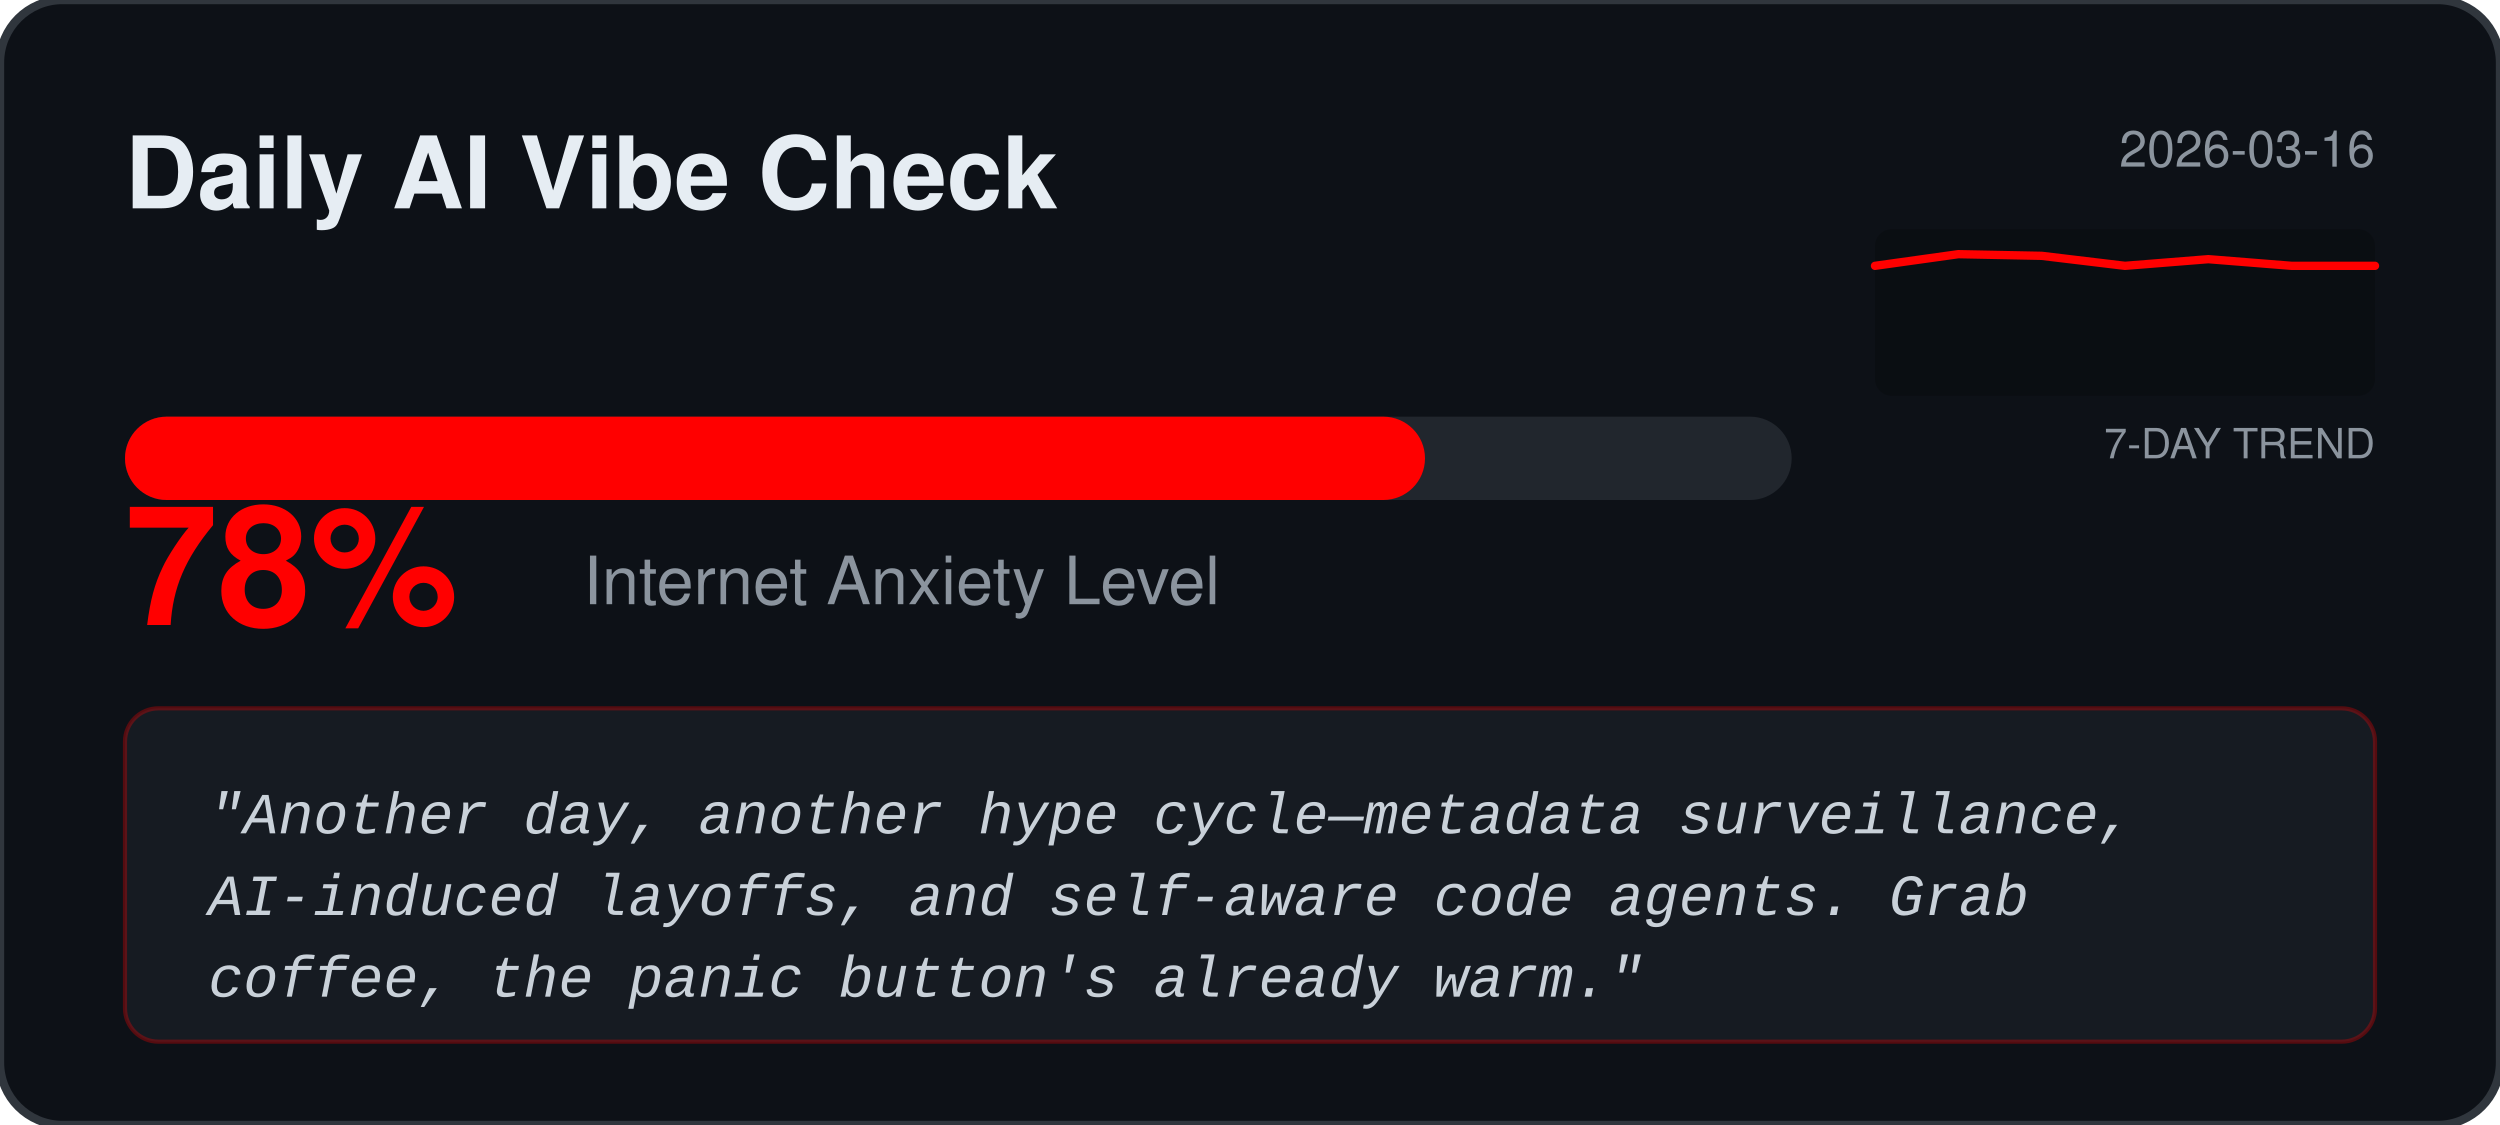
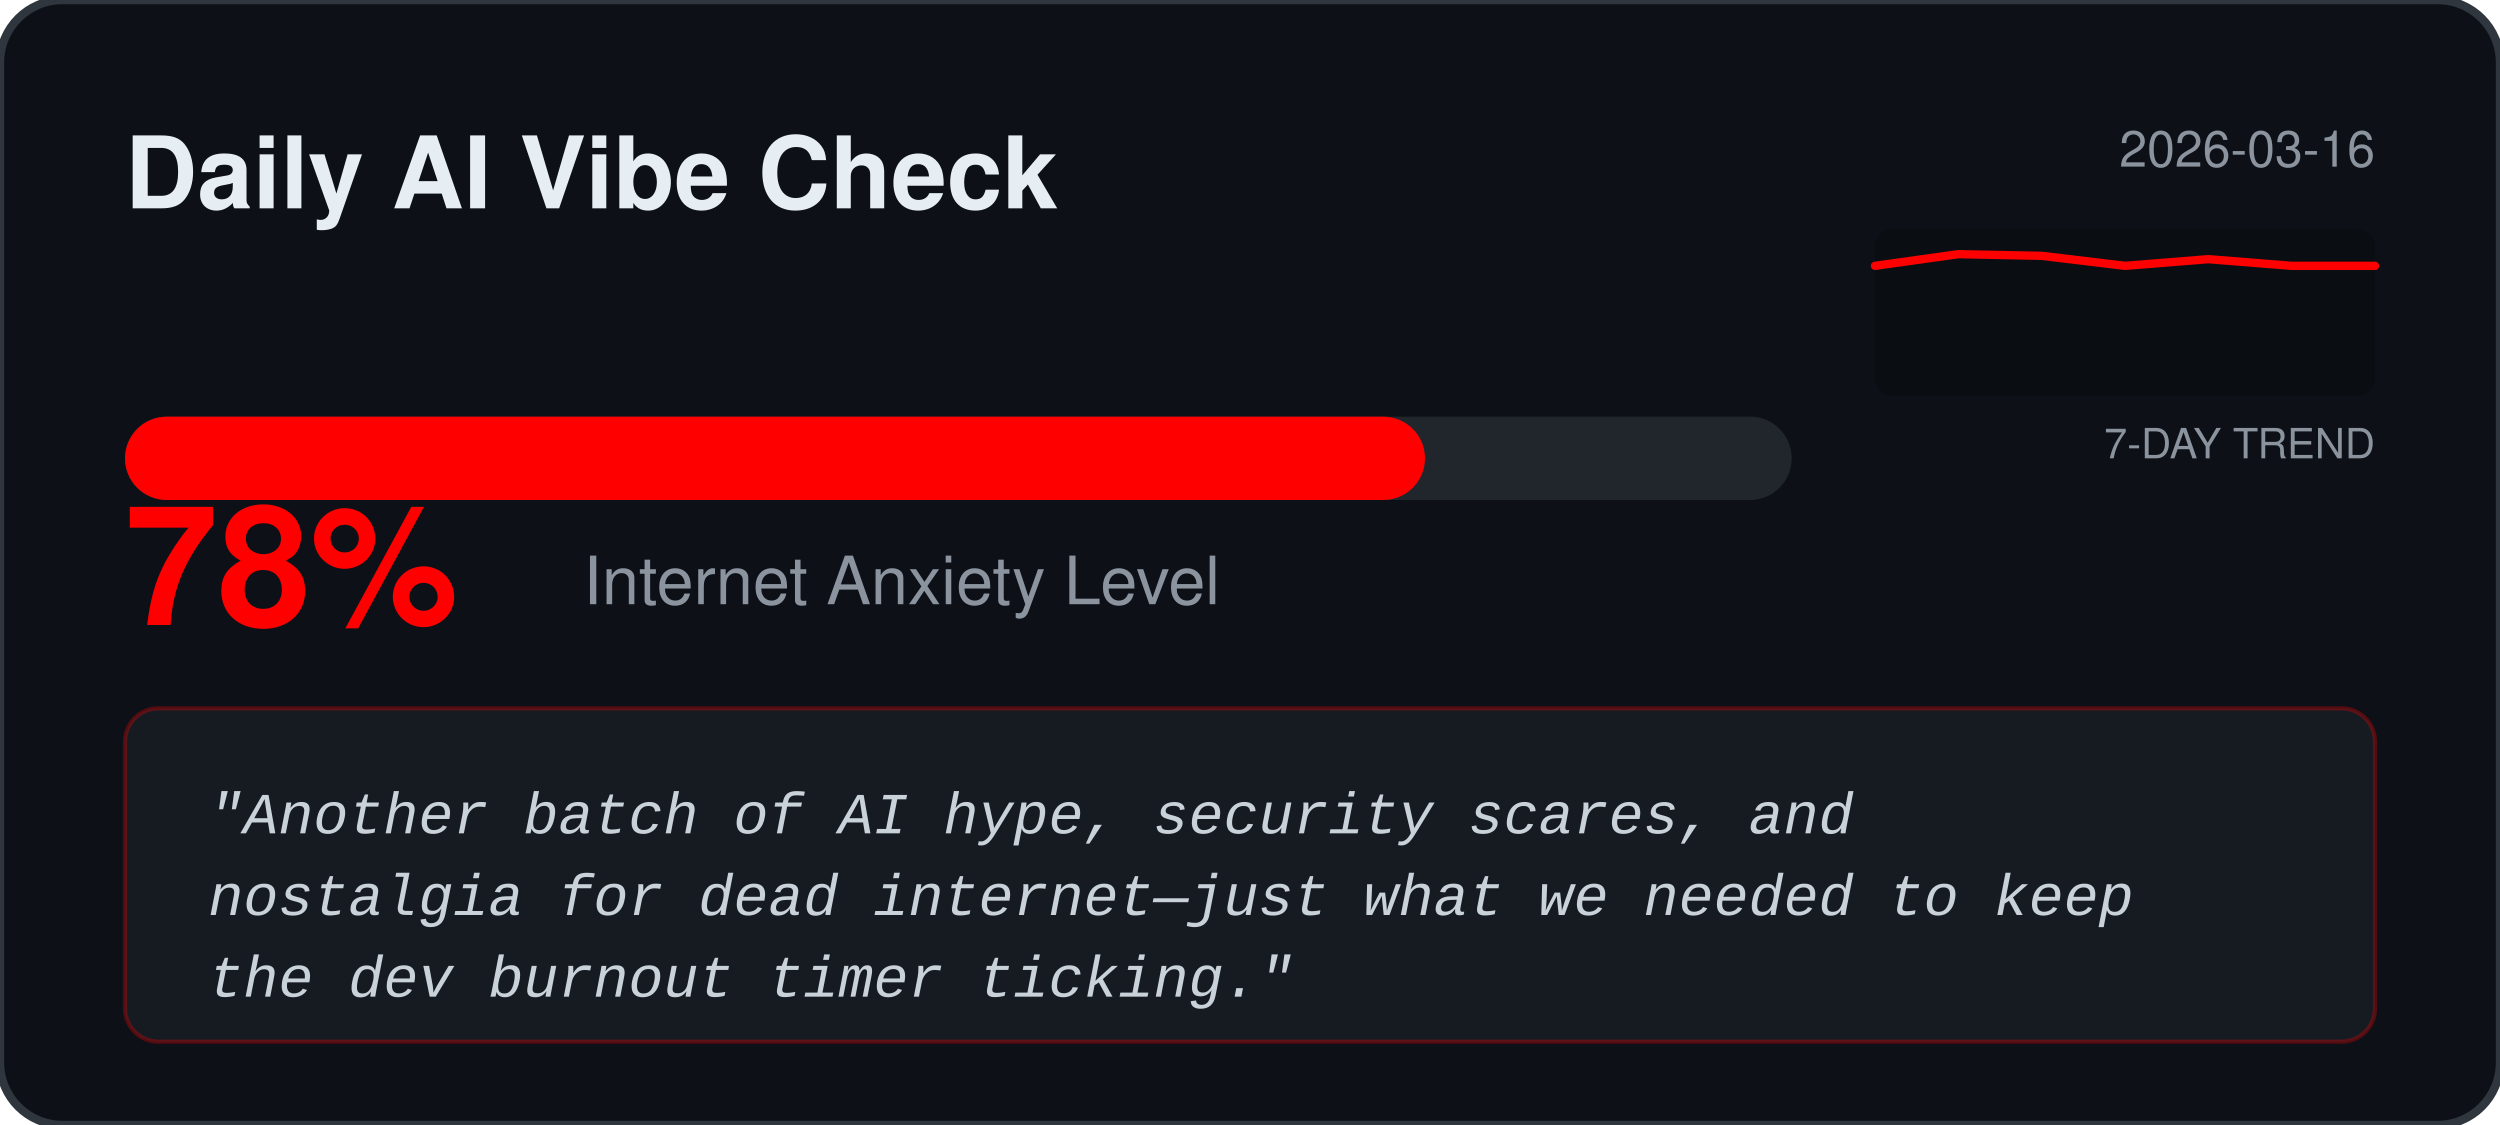
<svg xmlns="http://www.w3.org/2000/svg" width="600" height="270" viewBox="0 0 600 270" fill="none">
  <rect width="600" height="270" rx="15" fill="#0D1117" stroke="#30363D" stroke-width="2" />
  <text x="30" y="50" fill="#E6EDF3" font-family="Segoe UI, Helvetica, sans-serif" font-weight="bold" font-size="24">Daily AI Vibe Check</text>
  <text x="570" y="40" fill="#8B949E" font-family="Segoe UI, Helvetica, sans-serif" font-size="12" text-anchor="end">2026-03-16</text>
  <rect x="450" y="55" width="120" height="40" fill="#000000" fill-opacity="0.2" rx="4" />
  <text x="570" y="110" fill="#8B949E" font-family="Segoe UI, Helvetica, sans-serif" font-size="10" text-anchor="end">7-DAY TREND</text>
  <polyline points="450.0,63.8 470.0,61.0 490.0,61.4 510.0,63.8 530.0,62.2 550.0,63.8 570.0,63.8" fill="none" stroke="#FF0000" stroke-width="2" stroke-linecap="round" stroke-linejoin="round" />
  <rect x="30" y="100" width="400" height="20" rx="10" fill="#21262D" />
  <rect x="30" y="100" width="312.0" height="20" rx="10" fill="#FF0000" />
  <text x="30" y="150" fill="#FF0000" font-family="Segoe UI, Helvetica, sans-serif" font-weight="bold" font-size="40">78%</text>
  <text x="140" y="145" fill="#8B949E" font-family="Segoe UI, Helvetica, sans-serif" font-size="16">Internet Anxiety Level</text>
  <rect x="30" y="170" width="540" height="80" rx="8" fill="#161B22" stroke="#FF0000" stroke-opacity="0.3" />
  <text x="50" y="200" fill="#C9D1D9" font-family="Courier New, monospace" font-size="14" font-style="italic">
-     <tspan x="50" dy="0">"Another day, another hype cycle—metadata surveillance,</tspan>
-     <tspan x="50" dy="1.4em">AI‑induced layoffs, and self‑aware code agents. Grab</tspan>
-     <tspan x="50" dy="1.4em">coffee, the panic button's already warm."</tspan>
+     <tspan x="50" dy="0">"Another batch of AI hype, security scares, and</tspan>
+     <tspan x="50" dy="1.4em">nostalgia for dead internet—just what we needed to keep</tspan>
+     <tspan x="50" dy="1.4em">the dev burnout timer ticking."</tspan>
  </text>
</svg>
